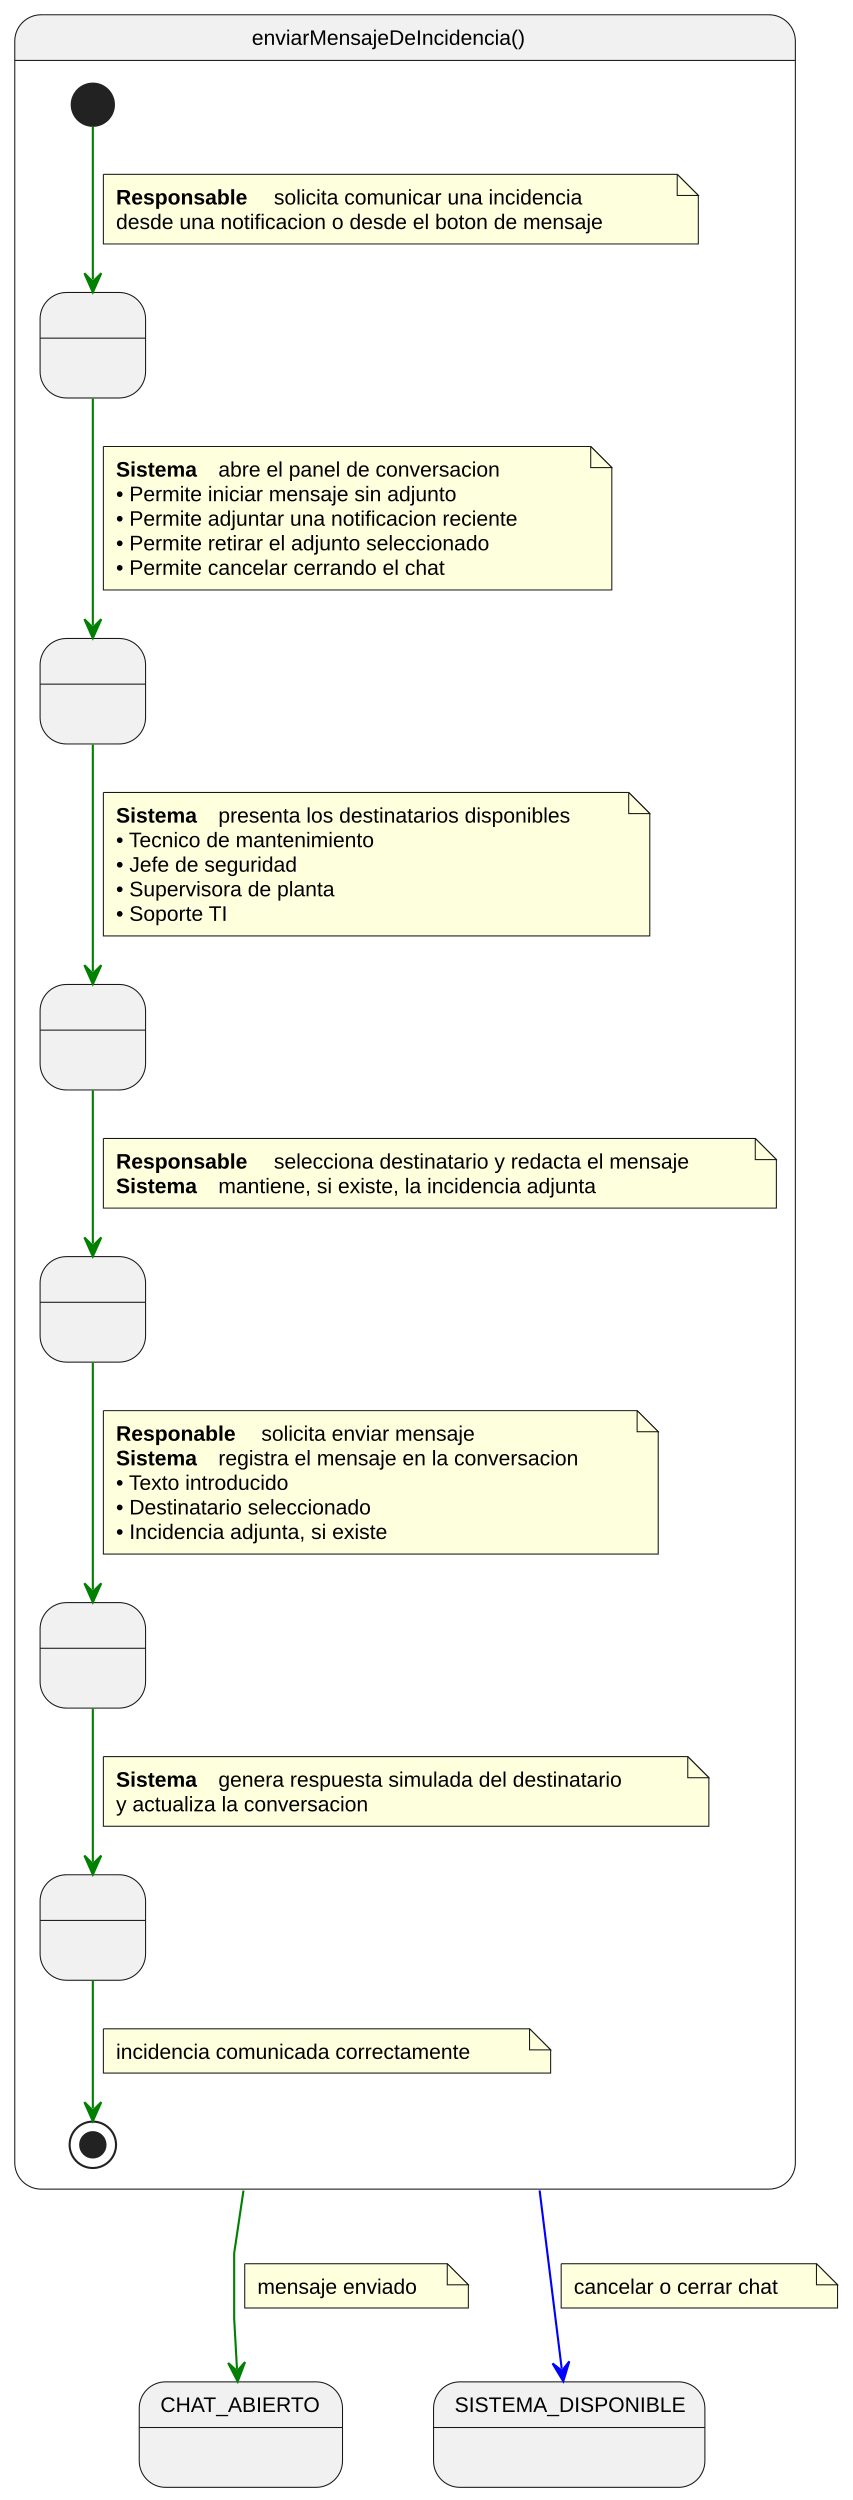
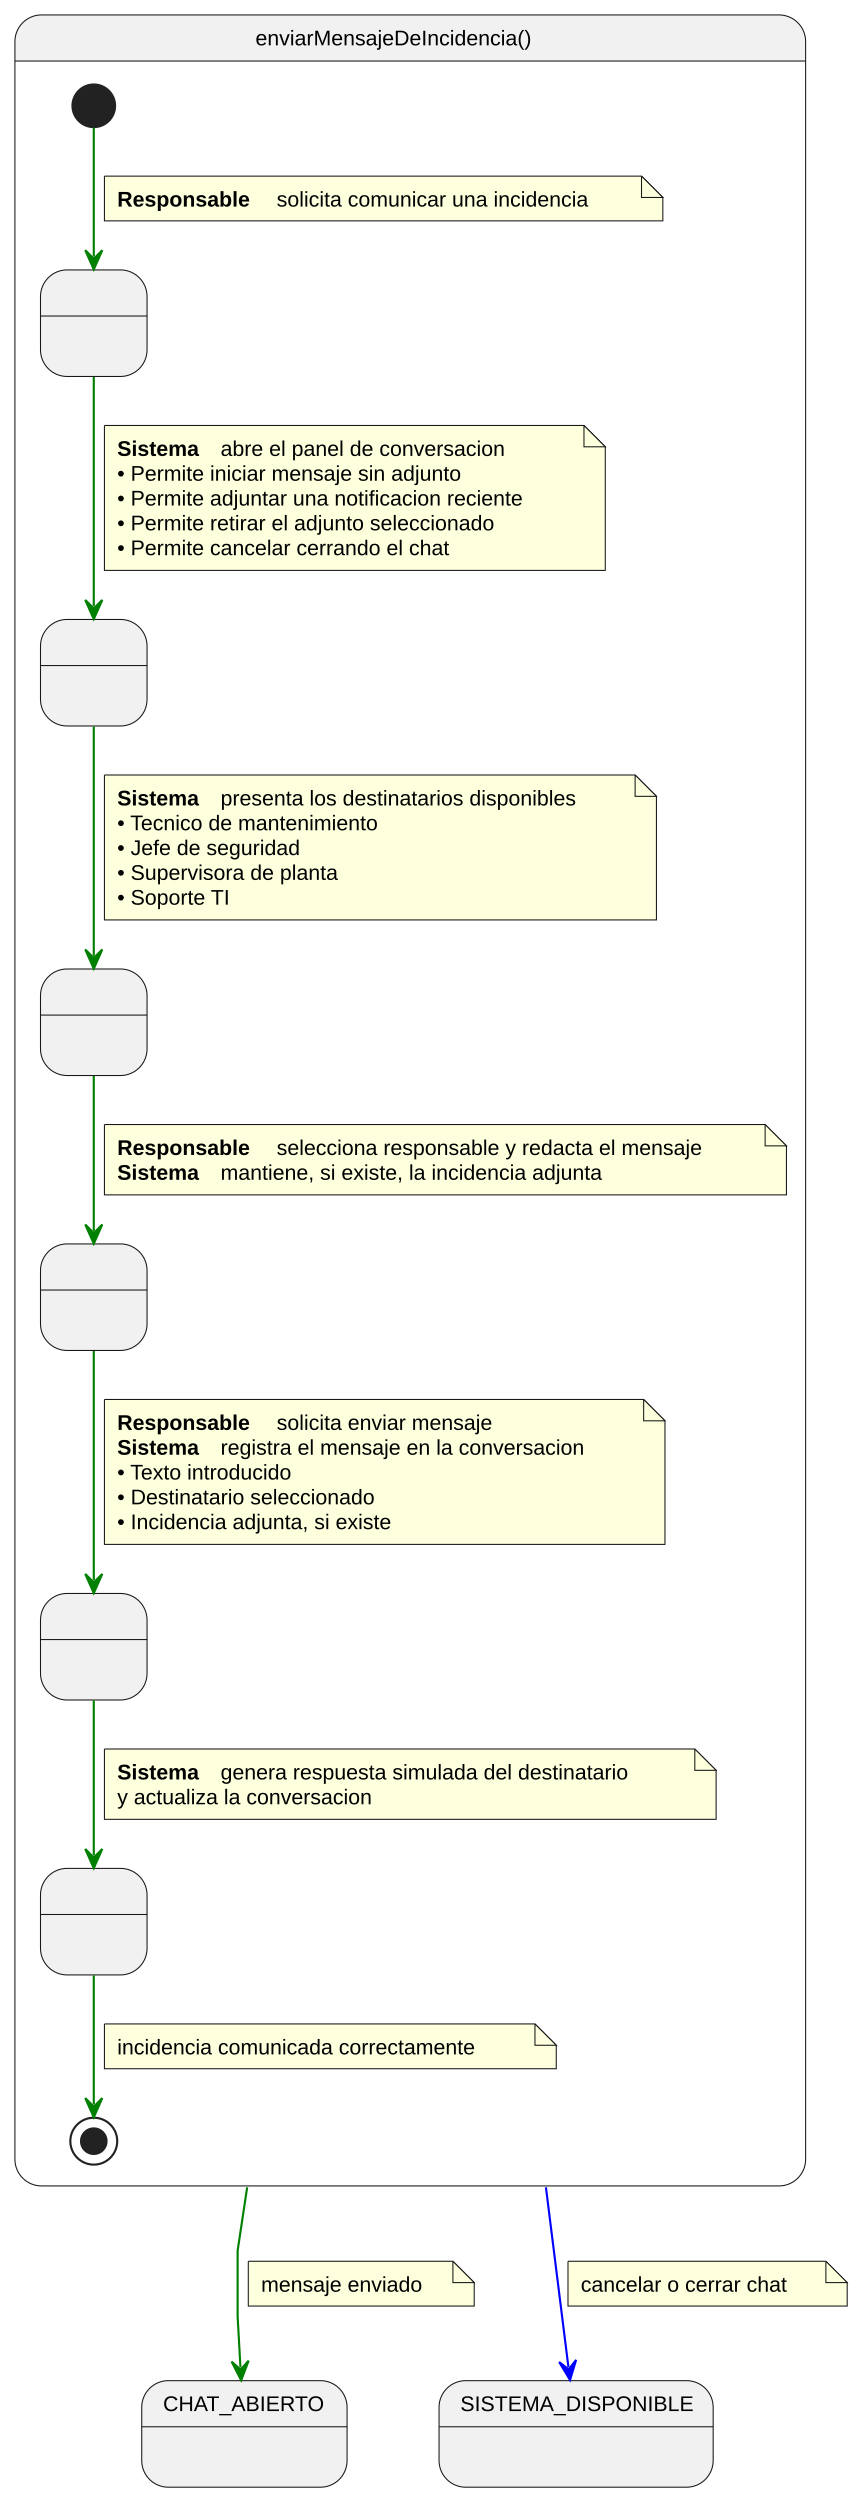
- <svg xmlns="http://www.w3.org/2000/svg" contentStyleType="text/css" data-diagram-type="STATE" height="1185px" preserveAspectRatio="none" style="width:404px;height:1185px;background:#FFFFFF;" version="1.1" viewBox="0 0 404 1185" width="404px" zoomAndPan="magnify">
+ <svg xmlns="http://www.w3.org/2000/svg" contentStyleType="text/css" data-diagram-type="STATE" height="1173px" preserveAspectRatio="none" style="width:404px;height:1173px;background:#FFFFFF;" version="1.1" viewBox="0 0 404 1173" width="404px" zoomAndPan="magnify">
  <defs />
  <g>
-     <path d="M19.5,7 L364.5,7 A12.5,12.5 0 0 1 377,19.5 L377,28.641 L7,28.641 L7,19.5 A12.5,12.5 0 0 1 19.5,7" fill="#F1F1F1" />
-     <rect fill="none" height="1030.641" rx="12.5" ry="12.5" style="stroke:#181818;stroke-width:0.5;" width="370" x="7" y="7" />
-     <line style="stroke:#181818;stroke-width:0.5;" x1="7" x2="377" y1="28.641" y2="28.641" />
-     <text fill="#000000" font-family="Arial" font-size="10" lengthAdjust="spacing" textLength="145.273" x="119.363" y="21.282">enviarMensajeDeIncidencia()</text>
+     <path d="M19.5,7 L365.5,7 A12.5,12.5 0 0 1 378,19.5 L378,28.641 L7,28.641 L7,19.5 A12.5,12.5 0 0 1 19.5,7" fill="#F1F1F1" />
+     <rect fill="none" height="1018.641" rx="12.5" ry="12.5" style="stroke:#181818;stroke-width:0.5;" width="371" x="7" y="7" />
+     <line style="stroke:#181818;stroke-width:0.5;" x1="7" x2="378" y1="28.641" y2="28.641" />
+     <text fill="#000000" font-family="Arial" font-size="10" lengthAdjust="spacing" textLength="145.273" x="119.863" y="21.282">enviarMensajeDeIncidencia()</text>
    <g id="enviarMensajeDeIncidencia.SeleccionandoIncidencia">
-       <rect fill="#F1F1F1" height="50" rx="12.5" ry="12.5" style="stroke:#181818;stroke-width:0.5;" width="50" x="19" y="138.641" />
-       <line style="stroke:#181818;stroke-width:0.5;" x1="19" x2="69" y1="160.281" y2="160.281" />
-       <text fill="#000000" font-family="Arial" font-size="10" lengthAdjust="spacing" textLength="3.179" x="42.411" y="152.923"> </text>
+       <rect fill="#F1F1F1" height="50" rx="12.5" ry="12.5" style="stroke:#181818;stroke-width:0.5;" width="50" x="19" y="126.641" />
+       <line style="stroke:#181818;stroke-width:0.5;" x1="19" x2="69" y1="148.281" y2="148.281" />
+       <text fill="#000000" font-family="Arial" font-size="10" lengthAdjust="spacing" textLength="3.179" x="42.411" y="140.923"> </text>
    </g>
    <g id="enviarMensajeDeIncidencia.AbriendoChat">
-       <rect fill="#F1F1F1" height="50" rx="12.5" ry="12.5" style="stroke:#181818;stroke-width:0.5;" width="50" x="19" y="302.641" />
-       <line style="stroke:#181818;stroke-width:0.5;" x1="19" x2="69" y1="324.281" y2="324.281" />
-       <text fill="#000000" font-family="Arial" font-size="10" lengthAdjust="spacing" textLength="3.179" x="42.411" y="316.923"> </text>
+       <rect fill="#F1F1F1" height="50" rx="12.5" ry="12.5" style="stroke:#181818;stroke-width:0.5;" width="50" x="19" y="290.641" />
+       <line style="stroke:#181818;stroke-width:0.5;" x1="19" x2="69" y1="312.281" y2="312.281" />
+       <text fill="#000000" font-family="Arial" font-size="10" lengthAdjust="spacing" textLength="3.179" x="42.411" y="304.923"> </text>
    </g>
    <g id="enviarMensajeDeIncidencia.SeleccionandoDestinatario">
-       <rect fill="#F1F1F1" height="50" rx="12.5" ry="12.5" style="stroke:#181818;stroke-width:0.5;" width="50" x="19" y="466.641" />
-       <line style="stroke:#181818;stroke-width:0.5;" x1="19" x2="69" y1="488.281" y2="488.281" />
-       <text fill="#000000" font-family="Arial" font-size="10" lengthAdjust="spacing" textLength="3.179" x="42.411" y="480.923"> </text>
+       <rect fill="#F1F1F1" height="50" rx="12.5" ry="12.5" style="stroke:#181818;stroke-width:0.5;" width="50" x="19" y="454.641" />
+       <line style="stroke:#181818;stroke-width:0.5;" x1="19" x2="69" y1="476.281" y2="476.281" />
+       <text fill="#000000" font-family="Arial" font-size="10" lengthAdjust="spacing" textLength="3.179" x="42.411" y="468.923"> </text>
    </g>
    <g id="enviarMensajeDeIncidencia.RedactandoMensaje">
-       <rect fill="#F1F1F1" height="50" rx="12.5" ry="12.5" style="stroke:#181818;stroke-width:0.5;" width="50" x="19" y="595.641" />
-       <line style="stroke:#181818;stroke-width:0.5;" x1="19" x2="69" y1="617.281" y2="617.281" />
-       <text fill="#000000" font-family="Arial" font-size="10" lengthAdjust="spacing" textLength="3.179" x="42.411" y="609.923"> </text>
+       <rect fill="#F1F1F1" height="50" rx="12.5" ry="12.5" style="stroke:#181818;stroke-width:0.5;" width="50" x="19" y="583.641" />
+       <line style="stroke:#181818;stroke-width:0.5;" x1="19" x2="69" y1="605.281" y2="605.281" />
+       <text fill="#000000" font-family="Arial" font-size="10" lengthAdjust="spacing" textLength="3.179" x="42.411" y="597.923"> </text>
    </g>
    <g id="enviarMensajeDeIncidencia.MensajeEnviado">
-       <rect fill="#F1F1F1" height="50" rx="12.5" ry="12.5" style="stroke:#181818;stroke-width:0.5;" width="50" x="19" y="759.641" />
-       <line style="stroke:#181818;stroke-width:0.5;" x1="19" x2="69" y1="781.281" y2="781.281" />
-       <text fill="#000000" font-family="Arial" font-size="10" lengthAdjust="spacing" textLength="3.179" x="42.411" y="773.923"> </text>
+       <rect fill="#F1F1F1" height="50" rx="12.5" ry="12.5" style="stroke:#181818;stroke-width:0.5;" width="50" x="19" y="747.641" />
+       <line style="stroke:#181818;stroke-width:0.5;" x1="19" x2="69" y1="769.281" y2="769.281" />
+       <text fill="#000000" font-family="Arial" font-size="10" lengthAdjust="spacing" textLength="3.179" x="42.411" y="761.923"> </text>
    </g>
    <g id="enviarMensajeDeIncidencia.RespuestaRecibida">
-       <rect fill="#F1F1F1" height="50" rx="12.5" ry="12.5" style="stroke:#181818;stroke-width:0.5;" width="50" x="19" y="888.641" />
-       <line style="stroke:#181818;stroke-width:0.5;" x1="19" x2="69" y1="910.281" y2="910.281" />
-       <text fill="#000000" font-family="Arial" font-size="10" lengthAdjust="spacing" textLength="3.179" x="42.411" y="902.923"> </text>
+       <rect fill="#F1F1F1" height="50" rx="12.5" ry="12.5" style="stroke:#181818;stroke-width:0.5;" width="50" x="19" y="876.641" />
+       <line style="stroke:#181818;stroke-width:0.5;" x1="19" x2="69" y1="898.281" y2="898.281" />
+       <text fill="#000000" font-family="Arial" font-size="10" lengthAdjust="spacing" textLength="3.179" x="42.411" y="890.923"> </text>
    </g>
    <ellipse cx="44" cy="49.641" fill="#222222" rx="10" ry="10" style="stroke:#222222;stroke-width:1;" />
-     <ellipse cx="44" cy="1016.641" fill="none" rx="11" ry="11" style="stroke:#222222;stroke-width:1;" />
-     <ellipse cx="44" cy="1016.641" fill="#222222" rx="6" ry="6" style="stroke:#222222;stroke-width:1;" />
+     <ellipse cx="44" cy="1004.641" fill="none" rx="11" ry="11" style="stroke:#222222;stroke-width:1;" />
+     <ellipse cx="44" cy="1004.641" fill="#222222" rx="6" ry="6" style="stroke:#222222;stroke-width:1;" />
    <g class="link" data-entity-1=".start.enviarMensajeDeIncidencia" data-entity-2="SeleccionandoIncidencia" data-source-line="13" data-uid="lnk3" id="link_.start.enviarMensajeDeIncidencia_SeleccionandoIncidencia">
-       <path d="M44,59.811 C44,76.841 44,107.871 44,132.531" fill="none" id="*start*enviarMensajeDeIncidencia-to-SeleccionandoIncidencia" style="stroke:#008000;stroke-width:1;" />
-       <polygon fill="#008000" points="44,138.531,48,129.531,44,133.531,40,129.531,44,138.531" style="stroke:#008000;stroke-width:1;" />
-       <path d="M49,82.641 L49,115.641 L331,115.641 L331,92.641 L321,82.641 L49,82.641" fill="#FEFFDD" style="stroke:#181818;stroke-width:0.5;" />
-       <path d="M321,82.641 L321,92.641 L331,92.641 L321,82.641" fill="#FEFFDD" style="stroke:#181818;stroke-width:0.5;" />
+       <path d="M44,59.871 C44,74.861 44,98.971 44,120.401" fill="none" id="*start*enviarMensajeDeIncidencia-to-SeleccionandoIncidencia" style="stroke:#008000;stroke-width:1;" />
+       <polygon fill="#008000" points="44,126.401,48,117.401,44,121.401,40,117.401,44,126.401" style="stroke:#008000;stroke-width:1;" />
+       <path d="M49,82.641 L49,103.641 L311,103.641 L311,92.641 L301,82.641 L49,82.641" fill="#FEFFDD" style="stroke:#181818;stroke-width:0.5;" />
+       <path d="M301,82.641 L301,92.641 L311,92.641 L301,82.641" fill="#FEFFDD" style="stroke:#181818;stroke-width:0.5;" />
      <text fill="#000000" font-family="Arial" font-size="10" font-weight="bold" lengthAdjust="spacing" textLength="71.65" x="55" y="96.923">Responsable</text>
      <text fill="#000000" font-family="Arial" font-size="10" lengthAdjust="spacing" textLength="166.733" x="129.829" y="96.923">solicita comunicar una incidencia</text>
-       <text fill="#000000" font-family="Arial" font-size="10" lengthAdjust="spacing" textLength="261.357" x="55" y="108.564">desde una notificacion o desde el boton de mensaje</text>
    </g>
-     <g class="link" data-entity-1="SeleccionandoIncidencia" data-entity-2="AbriendoChat" data-source-line="19" data-uid="lnk4" id="link_SeleccionandoIncidencia_AbriendoChat">
-       <path d="M44,188.891 C44,219.521 44,265.901 44,296.491" fill="none" id="SeleccionandoIncidencia-to-AbriendoChat" style="stroke:#008000;stroke-width:1;" />
-       <polygon fill="#008000" points="44,302.491,48,293.491,44,297.491,40,293.491,44,302.491" style="stroke:#008000;stroke-width:1;" />
-       <path d="M49,211.641 L49,279.641 L290,279.641 L290,221.641 L280,211.641 L49,211.641" fill="#FEFFDD" style="stroke:#181818;stroke-width:0.5;" />
-       <path d="M280,211.641 L280,221.641 L290,221.641 L280,211.641" fill="#FEFFDD" style="stroke:#181818;stroke-width:0.5;" />
-       <text fill="#000000" font-family="Arial" font-size="10" font-weight="bold" lengthAdjust="spacing" textLength="45.312" x="55" y="225.923">Sistema</text>
-       <text fill="#000000" font-family="Arial" font-size="10" lengthAdjust="spacing" textLength="150.835" x="103.491" y="225.923">abre el panel de conversacion</text>
-       <text fill="#000000" font-family="Arial" font-size="10" lengthAdjust="spacing" textLength="185.884" x="55" y="237.564">• Permite iniciar mensaje sin adjunto</text>
-       <text fill="#000000" font-family="Arial" font-size="10" lengthAdjust="spacing" textLength="220.488" x="55" y="249.204">• Permite adjuntar una notificacion reciente</text>
-       <text fill="#000000" font-family="Arial" font-size="10" lengthAdjust="spacing" textLength="204.009" x="55" y="260.845">• Permite retirar el adjunto seleccionado</text>
-       <text fill="#000000" font-family="Arial" font-size="10" lengthAdjust="spacing" textLength="178.931" x="55" y="272.485">• Permite cancelar cerrando el chat</text>
+     <g class="link" data-entity-1="SeleccionandoIncidencia" data-entity-2="AbriendoChat" data-source-line="18" data-uid="lnk4" id="link_SeleccionandoIncidencia_AbriendoChat">
+       <path d="M44,176.891 C44,207.521 44,253.901 44,284.491" fill="none" id="SeleccionandoIncidencia-to-AbriendoChat" style="stroke:#008000;stroke-width:1;" />
+       <polygon fill="#008000" points="44,290.491,48,281.491,44,285.491,40,281.491,44,290.491" style="stroke:#008000;stroke-width:1;" />
+       <path d="M49,199.641 L49,267.641 L284,267.641 L284,209.641 L274,199.641 L49,199.641" fill="#FEFFDD" style="stroke:#181818;stroke-width:0.5;" />
+       <path d="M274,199.641 L274,209.641 L284,209.641 L274,199.641" fill="#FEFFDD" style="stroke:#181818;stroke-width:0.5;" />
+       <text fill="#000000" font-family="Arial" font-size="10" font-weight="bold" lengthAdjust="spacing" textLength="45.312" x="55" y="213.923">Sistema</text>
+       <text fill="#000000" font-family="Arial" font-size="10" lengthAdjust="spacing" textLength="150.835" x="103.491" y="213.923">abre el panel de conversacion</text>
+       <text fill="#000000" font-family="Arial" font-size="10" lengthAdjust="spacing" textLength="179.985" x="55" y="225.564">• Permite iniciar mensaje sin adjunto</text>
+       <text fill="#000000" font-family="Arial" font-size="10" lengthAdjust="spacing" textLength="214.59" x="55" y="237.204">• Permite adjuntar una notificacion reciente</text>
+       <text fill="#000000" font-family="Arial" font-size="10" lengthAdjust="spacing" textLength="198.11" x="55" y="248.845">• Permite retirar el adjunto seleccionado</text>
+       <text fill="#000000" font-family="Arial" font-size="10" lengthAdjust="spacing" textLength="173.032" x="55" y="260.485">• Permite cancelar cerrando el chat</text>
    </g>
-     <g class="link" data-entity-1="AbriendoChat" data-entity-2="SeleccionandoDestinatario" data-source-line="28" data-uid="lnk5" id="link_AbriendoChat_SeleccionandoDestinatario">
-       <path d="M44,352.891 C44,383.521 44,429.901 44,460.491" fill="none" id="AbriendoChat-to-SeleccionandoDestinatario" style="stroke:#008000;stroke-width:1;" />
-       <polygon fill="#008000" points="44,466.491,48,457.491,44,461.491,40,457.491,44,466.491" style="stroke:#008000;stroke-width:1;" />
-       <path d="M49,375.641 L49,443.641 L308,443.641 L308,385.641 L298,375.641 L49,375.641" fill="#FEFFDD" style="stroke:#181818;stroke-width:0.5;" />
-       <path d="M298,375.641 L298,385.641 L308,385.641 L298,375.641" fill="#FEFFDD" style="stroke:#181818;stroke-width:0.5;" />
-       <text fill="#000000" font-family="Arial" font-size="10" font-weight="bold" lengthAdjust="spacing" textLength="45.312" x="55" y="389.923">Sistema</text>
-       <text fill="#000000" font-family="Arial" font-size="10" lengthAdjust="spacing" textLength="189.551" x="103.491" y="389.923">presenta los destinatarios disponibles</text>
-       <text fill="#000000" font-family="Arial" font-size="10" lengthAdjust="spacing" textLength="142.871" x="55" y="401.563">• Tecnico de mantenimiento</text>
-       <text fill="#000000" font-family="Arial" font-size="10" lengthAdjust="spacing" textLength="96.47" x="55" y="413.204">• Jefe de seguridad</text>
-       <text fill="#000000" font-family="Arial" font-size="10" lengthAdjust="spacing" textLength="119.136" x="55" y="424.845">• Supervisora de planta</text>
-       <text fill="#000000" font-family="Arial" font-size="10" lengthAdjust="spacing" textLength="60.43" x="55" y="436.485">• Soporte TI</text>
+     <g class="link" data-entity-1="AbriendoChat" data-entity-2="SeleccionandoDestinatario" data-source-line="27" data-uid="lnk5" id="link_AbriendoChat_SeleccionandoDestinatario">
+       <path d="M44,340.891 C44,371.521 44,417.901 44,448.491" fill="none" id="AbriendoChat-to-SeleccionandoDestinatario" style="stroke:#008000;stroke-width:1;" />
+       <polygon fill="#008000" points="44,454.491,48,445.491,44,449.491,40,445.491,44,454.491" style="stroke:#008000;stroke-width:1;" />
+       <path d="M49,363.641 L49,431.641 L308,431.641 L308,373.641 L298,363.641 L49,363.641" fill="#FEFFDD" style="stroke:#181818;stroke-width:0.5;" />
+       <path d="M298,363.641 L298,373.641 L308,373.641 L298,363.641" fill="#FEFFDD" style="stroke:#181818;stroke-width:0.5;" />
+       <text fill="#000000" font-family="Arial" font-size="10" font-weight="bold" lengthAdjust="spacing" textLength="45.312" x="55" y="377.923">Sistema</text>
+       <text fill="#000000" font-family="Arial" font-size="10" lengthAdjust="spacing" textLength="189.551" x="103.491" y="377.923">presenta los destinatarios disponibles</text>
+       <text fill="#000000" font-family="Arial" font-size="10" lengthAdjust="spacing" textLength="136.973" x="55" y="389.563">• Tecnico de mantenimiento</text>
+       <text fill="#000000" font-family="Arial" font-size="10" lengthAdjust="spacing" textLength="90.571" x="55" y="401.204">• Jefe de seguridad</text>
+       <text fill="#000000" font-family="Arial" font-size="10" lengthAdjust="spacing" textLength="113.237" x="55" y="412.845">• Supervisora de planta</text>
+       <text fill="#000000" font-family="Arial" font-size="10" lengthAdjust="spacing" textLength="54.531" x="55" y="424.485">• Soporte TI</text>
    </g>
-     <g class="link" data-entity-1="SeleccionandoDestinatario" data-entity-2="RedactandoMensaje" data-source-line="37" data-uid="lnk6" id="link_SeleccionandoDestinatario_RedactandoMensaje">
-       <path d="M44,516.831 C44,539.421 44,566.971 44,589.541" fill="none" id="SeleccionandoDestinatario-to-RedactandoMensaje" style="stroke:#008000;stroke-width:1;" />
-       <polygon fill="#008000" points="44,595.541,48,586.541,44,590.541,40,586.541,44,595.541" style="stroke:#008000;stroke-width:1;" />
-       <path d="M49,539.641 L49,572.641 L368,572.641 L368,549.641 L358,539.641 L49,539.641" fill="#FEFFDD" style="stroke:#181818;stroke-width:0.5;" />
-       <path d="M358,539.641 L358,549.641 L368,549.641 L358,539.641" fill="#FEFFDD" style="stroke:#181818;stroke-width:0.5;" />
-       <text fill="#000000" font-family="Arial" font-size="10" font-weight="bold" lengthAdjust="spacing" textLength="71.65" x="55" y="553.923">Responsable</text>
-       <text fill="#000000" font-family="Arial" font-size="10" lengthAdjust="spacing" textLength="224.111" x="129.829" y="553.923">selecciona destinatario y redacta el mensaje</text>
-       <text fill="#000000" font-family="Arial" font-size="10" font-weight="bold" lengthAdjust="spacing" textLength="45.312" x="55" y="565.563">Sistema</text>
-       <text fill="#000000" font-family="Arial" font-size="10" lengthAdjust="spacing" textLength="205.44" x="103.491" y="565.563">mantiene, si existe, la incidencia adjunta</text>
+     <g class="link" data-entity-1="SeleccionandoDestinatario" data-entity-2="RedactandoMensaje" data-source-line="36" data-uid="lnk6" id="link_SeleccionandoDestinatario_RedactandoMensaje">
+       <path d="M44,504.831 C44,527.421 44,554.971 44,577.541" fill="none" id="SeleccionandoDestinatario-to-RedactandoMensaje" style="stroke:#008000;stroke-width:1;" />
+       <polygon fill="#008000" points="44,583.541,48,574.541,44,578.541,40,574.541,44,583.541" style="stroke:#008000;stroke-width:1;" />
+       <path d="M49,527.641 L49,560.641 L369,560.641 L369,537.641 L359,527.641 L49,527.641" fill="#FEFFDD" style="stroke:#181818;stroke-width:0.5;" />
+       <path d="M359,527.641 L359,537.641 L369,537.641 L359,527.641" fill="#FEFFDD" style="stroke:#181818;stroke-width:0.5;" />
+       <text fill="#000000" font-family="Arial" font-size="10" font-weight="bold" lengthAdjust="spacing" textLength="71.65" x="55" y="541.923">Responsable</text>
+       <text fill="#000000" font-family="Arial" font-size="10" lengthAdjust="spacing" textLength="225.073" x="129.829" y="541.923">selecciona responsable y redacta el mensaje</text>
+       <text fill="#000000" font-family="Arial" font-size="10" font-weight="bold" lengthAdjust="spacing" textLength="45.312" x="55" y="553.563">Sistema</text>
+       <text fill="#000000" font-family="Arial" font-size="10" lengthAdjust="spacing" textLength="205.44" x="103.491" y="553.563">mantiene, si existe, la incidencia adjunta</text>
    </g>
-     <g class="link" data-entity-1="RedactandoMensaje" data-entity-2="MensajeEnviado" data-source-line="43" data-uid="lnk7" id="link_RedactandoMensaje_MensajeEnviado">
-       <path d="M44,645.891 C44,676.521 44,722.901 44,753.491" fill="none" id="RedactandoMensaje-to-MensajeEnviado" style="stroke:#008000;stroke-width:1;" />
-       <polygon fill="#008000" points="44,759.491,48,750.491,44,754.491,40,750.491,44,759.491" style="stroke:#008000;stroke-width:1;" />
-       <path d="M49,668.641 L49,736.641 L312,736.641 L312,678.641 L302,668.641 L49,668.641" fill="#FEFFDD" style="stroke:#181818;stroke-width:0.5;" />
-       <path d="M302,668.641 L302,678.641 L312,678.641 L302,668.641" fill="#FEFFDD" style="stroke:#181818;stroke-width:0.5;" />
-       <text fill="#000000" font-family="Arial" font-size="10" font-weight="bold" lengthAdjust="spacing" textLength="65.698" x="55" y="682.923">Responable</text>
-       <text fill="#000000" font-family="Arial" font-size="10" lengthAdjust="spacing" textLength="115.493" x="123.877" y="682.923">solicita enviar mensaje</text>
-       <text fill="#000000" font-family="Arial" font-size="10" font-weight="bold" lengthAdjust="spacing" textLength="45.312" x="55" y="694.563">Sistema</text>
-       <text fill="#000000" font-family="Arial" font-size="10" lengthAdjust="spacing" textLength="193.686" x="103.491" y="694.563">registra el mensaje en la conversacion</text>
-       <text fill="#000000" font-family="Arial" font-size="10" lengthAdjust="spacing" textLength="97.168" x="55" y="706.204">• Texto introducido</text>
-       <text fill="#000000" font-family="Arial" font-size="10" lengthAdjust="spacing" textLength="138.657" x="55" y="717.845">• Destinatario seleccionado</text>
-       <text fill="#000000" font-family="Arial" font-size="10" lengthAdjust="spacing" textLength="148.696" x="55" y="729.485">• Incidencia adjunta, si existe</text>
+     <g class="link" data-entity-1="RedactandoMensaje" data-entity-2="MensajeEnviado" data-source-line="42" data-uid="lnk7" id="link_RedactandoMensaje_MensajeEnviado">
+       <path d="M44,633.891 C44,664.521 44,710.901 44,741.491" fill="none" id="RedactandoMensaje-to-MensajeEnviado" style="stroke:#008000;stroke-width:1;" />
+       <polygon fill="#008000" points="44,747.491,48,738.491,44,742.491,40,738.491,44,747.491" style="stroke:#008000;stroke-width:1;" />
+       <path d="M49,656.641 L49,724.641 L312,724.641 L312,666.641 L302,656.641 L49,656.641" fill="#FEFFDD" style="stroke:#181818;stroke-width:0.5;" />
+       <path d="M302,656.641 L302,666.641 L312,666.641 L302,656.641" fill="#FEFFDD" style="stroke:#181818;stroke-width:0.5;" />
+       <text fill="#000000" font-family="Arial" font-size="10" font-weight="bold" lengthAdjust="spacing" textLength="71.65" x="55" y="670.923">Responsable</text>
+       <text fill="#000000" font-family="Arial" font-size="10" lengthAdjust="spacing" textLength="115.493" x="129.829" y="670.923">solicita enviar mensaje</text>
+       <text fill="#000000" font-family="Arial" font-size="10" font-weight="bold" lengthAdjust="spacing" textLength="45.312" x="55" y="682.563">Sistema</text>
+       <text fill="#000000" font-family="Arial" font-size="10" lengthAdjust="spacing" textLength="193.686" x="103.491" y="682.563">registra el mensaje en la conversacion</text>
+       <text fill="#000000" font-family="Arial" font-size="10" lengthAdjust="spacing" textLength="91.269" x="55" y="694.204">• Texto introducido</text>
+       <text fill="#000000" font-family="Arial" font-size="10" lengthAdjust="spacing" textLength="132.759" x="55" y="705.845">• Destinatario seleccionado</text>
+       <text fill="#000000" font-family="Arial" font-size="10" lengthAdjust="spacing" textLength="142.798" x="55" y="717.485">• Incidencia adjunta, si existe</text>
    </g>
-     <g class="link" data-entity-1="MensajeEnviado" data-entity-2="RespuestaRecibida" data-source-line="52" data-uid="lnk8" id="link_MensajeEnviado_RespuestaRecibida">
-       <path d="M44,809.831 C44,832.421 44,859.971 44,882.541" fill="none" id="MensajeEnviado-to-RespuestaRecibida" style="stroke:#008000;stroke-width:1;" />
-       <polygon fill="#008000" points="44,888.541,48,879.541,44,883.541,40,879.541,44,888.541" style="stroke:#008000;stroke-width:1;" />
-       <path d="M49,832.641 L49,865.641 L336,865.641 L336,842.641 L326,832.641 L49,832.641" fill="#FEFFDD" style="stroke:#181818;stroke-width:0.5;" />
-       <path d="M326,832.641 L326,842.641 L336,842.641 L326,832.641" fill="#FEFFDD" style="stroke:#181818;stroke-width:0.5;" />
-       <text fill="#000000" font-family="Arial" font-size="10" font-weight="bold" lengthAdjust="spacing" textLength="45.312" x="55" y="846.923">Sistema</text>
-       <text fill="#000000" font-family="Arial" font-size="10" lengthAdjust="spacing" textLength="218.174" x="103.491" y="846.923">genera respuesta simulada del destinatario</text>
-       <text fill="#000000" font-family="Arial" font-size="10" lengthAdjust="spacing" textLength="135.513" x="55" y="858.563">y actualiza la conversacion</text>
+     <g class="link" data-entity-1="MensajeEnviado" data-entity-2="RespuestaRecibida" data-source-line="51" data-uid="lnk8" id="link_MensajeEnviado_RespuestaRecibida">
+       <path d="M44,797.831 C44,820.421 44,847.971 44,870.541" fill="none" id="MensajeEnviado-to-RespuestaRecibida" style="stroke:#008000;stroke-width:1;" />
+       <polygon fill="#008000" points="44,876.541,48,867.541,44,871.541,40,867.541,44,876.541" style="stroke:#008000;stroke-width:1;" />
+       <path d="M49,820.641 L49,853.641 L336,853.641 L336,830.641 L326,820.641 L49,820.641" fill="#FEFFDD" style="stroke:#181818;stroke-width:0.5;" />
+       <path d="M326,820.641 L326,830.641 L336,830.641 L326,820.641" fill="#FEFFDD" style="stroke:#181818;stroke-width:0.5;" />
+       <text fill="#000000" font-family="Arial" font-size="10" font-weight="bold" lengthAdjust="spacing" textLength="45.312" x="55" y="834.923">Sistema</text>
+       <text fill="#000000" font-family="Arial" font-size="10" lengthAdjust="spacing" textLength="218.174" x="103.491" y="834.923">genera respuesta simulada del destinatario</text>
+       <text fill="#000000" font-family="Arial" font-size="10" lengthAdjust="spacing" textLength="135.513" x="55" y="846.563">y actualiza la conversacion</text>
    </g>
-     <g class="link" data-entity-1="RespuestaRecibida" data-entity-2=".end.enviarMensajeDeIncidencia" data-source-line="58" data-uid="lnk10" id="link_RespuestaRecibida_.end.enviarMensajeDeIncidencia">
-       <path d="M44,938.831 C44,960.071 44,983.931 44,999.421" fill="none" id="RespuestaRecibida-to-*end*enviarMensajeDeIncidencia" style="stroke:#008000;stroke-width:1;" />
-       <polygon fill="#008000" points="44,1005.421,48,996.421,44,1000.421,40,996.421,44,1005.421" style="stroke:#008000;stroke-width:1;" />
-       <path d="M49,961.641 L49,982.641 L261,982.641 L261,971.641 L251,961.641 L49,961.641" fill="#FEFFDD" style="stroke:#181818;stroke-width:0.5;" />
-       <path d="M251,961.641 L251,971.641 L261,971.641 L251,961.641" fill="#FEFFDD" style="stroke:#181818;stroke-width:0.5;" />
-       <text fill="#000000" font-family="Arial" font-size="10" lengthAdjust="spacing" textLength="191.748" x="55" y="975.923">incidencia comunicada correctamente</text>
+     <g class="link" data-entity-1="RespuestaRecibida" data-entity-2=".end.enviarMensajeDeIncidencia" data-source-line="57" data-uid="lnk10" id="link_RespuestaRecibida_.end.enviarMensajeDeIncidencia">
+       <path d="M44,926.831 C44,948.071 44,971.931 44,987.421" fill="none" id="RespuestaRecibida-to-*end*enviarMensajeDeIncidencia" style="stroke:#008000;stroke-width:1;" />
+       <polygon fill="#008000" points="44,993.421,48,984.421,44,988.421,40,984.421,44,993.421" style="stroke:#008000;stroke-width:1;" />
+       <path d="M49,949.641 L49,970.641 L261,970.641 L261,959.641 L251,949.641 L49,949.641" fill="#FEFFDD" style="stroke:#181818;stroke-width:0.5;" />
+       <path d="M251,949.641 L251,959.641 L261,959.641 L251,949.641" fill="#FEFFDD" style="stroke:#181818;stroke-width:0.5;" />
+       <text fill="#000000" font-family="Arial" font-size="10" lengthAdjust="spacing" textLength="191.748" x="55" y="963.923">incidencia comunicada correctamente</text>
    </g>
    <g id="CHAT_ABIERTO">
-       <rect fill="#F1F1F1" height="50" rx="12.5" ry="12.5" style="stroke:#181818;stroke-width:0.5;" width="96.348" x="66" y="1129" />
-       <line style="stroke:#181818;stroke-width:0.5;" x1="66" x2="162.348" y1="1150.641" y2="1150.641" />
-       <text fill="#000000" font-family="Arial" font-size="10" lengthAdjust="spacing" textLength="76.348" x="76" y="1143.282">CHAT_ABIERTO</text>
+       <rect fill="#F1F1F1" height="50" rx="12.5" ry="12.5" style="stroke:#181818;stroke-width:0.5;" width="96.348" x="66.5" y="1117" />
+       <line style="stroke:#181818;stroke-width:0.5;" x1="66.5" x2="162.848" y1="1138.641" y2="1138.641" />
+       <text fill="#000000" font-family="Arial" font-size="10" lengthAdjust="spacing" textLength="76.348" x="76.5" y="1131.282">CHAT_ABIERTO</text>
    </g>
    <g id="SISTEMA_DISPONIBLE">
-       <rect fill="#F1F1F1" height="50" rx="12.5" ry="12.5" style="stroke:#181818;stroke-width:0.5;" width="128.618" x="205.5" y="1129" />
-       <line style="stroke:#181818;stroke-width:0.5;" x1="205.5" x2="334.118" y1="1150.641" y2="1150.641" />
-       <text fill="#000000" font-family="Arial" font-size="10" lengthAdjust="spacing" textLength="108.618" x="215.5" y="1143.282">SISTEMA_DISPONIBLE</text>
+       <rect fill="#F1F1F1" height="50" rx="12.5" ry="12.5" style="stroke:#181818;stroke-width:0.5;" width="128.618" x="206" y="1117" />
+       <line style="stroke:#181818;stroke-width:0.5;" x1="206" x2="334.618" y1="1138.641" y2="1138.641" />
+       <text fill="#000000" font-family="Arial" font-size="10" lengthAdjust="spacing" textLength="108.618" x="216" y="1131.282">SISTEMA_DISPONIBLE</text>
    </g>
-     <g class="link" data-entity-1="enviarMensajeDeIncidencia" data-entity-2="CHAT_ABIERTO" data-source-line="64" data-uid="lnk12" id="link_enviarMensajeDeIncidencia_CHAT_ABIERTO">
-       <path d="M115.41,1038.34 C112.62,1057.08 111,1068 111,1068 C111,1068 111,1099 111,1099 C111,1099 111.526,1108.479 112.326,1122.849" fill="none" id="enviarMensajeDeIncidencia-to-CHAT_ABIERTO" style="stroke:#008000;stroke-width:1;" />
-       <polygon fill="#008000" points="112.66,1128.84,116.153,1119.632,112.382,1123.848,108.166,1120.076,112.66,1128.84" style="stroke:#008000;stroke-width:1;" />
-       <path d="M116,1073 L116,1094 L222,1094 L222,1083 L212,1073 L116,1073" fill="#FEFFDD" style="stroke:#181818;stroke-width:0.5;" />
-       <path d="M212,1073 L212,1083 L222,1083 L212,1073" fill="#FEFFDD" style="stroke:#181818;stroke-width:0.5;" />
-       <text fill="#000000" font-family="Arial" font-size="10" lengthAdjust="spacing" textLength="85.459" x="122" y="1087.282">mensaje enviado</text>
+     <g class="link" data-entity-1="enviarMensajeDeIncidencia" data-entity-2="CHAT_ABIERTO" data-source-line="63" data-uid="lnk12" id="link_enviarMensajeDeIncidencia_CHAT_ABIERTO">
+       <path d="M115.97,1026.28 C113.15,1045.05 111.5,1056 111.5,1056 C111.5,1056 111.5,1087 111.5,1087 C111.5,1087 112.026,1096.479 112.826,1110.849" fill="none" id="enviarMensajeDeIncidencia-to-CHAT_ABIERTO" style="stroke:#008000;stroke-width:1;" />
+       <polygon fill="#008000" points="113.16,1116.84,116.653,1107.632,112.882,1111.848,108.666,1108.076,113.16,1116.84" style="stroke:#008000;stroke-width:1;" />
+       <path d="M116.5,1061 L116.5,1082 L222.5,1082 L222.5,1071 L212.5,1061 L116.5,1061" fill="#FEFFDD" style="stroke:#181818;stroke-width:0.5;" />
+       <path d="M212.5,1061 L212.5,1071 L222.5,1071 L212.5,1061" fill="#FEFFDD" style="stroke:#181818;stroke-width:0.5;" />
+       <text fill="#000000" font-family="Arial" font-size="10" lengthAdjust="spacing" textLength="85.459" x="122.5" y="1075.282">mensaje enviado</text>
    </g>
-     <g class="link" data-entity-1="enviarMensajeDeIncidencia" data-entity-2="SISTEMA_DISPONIBLE" data-source-line="69" data-uid="lnk14" id="link_enviarMensajeDeIncidencia_SISTEMA_DISPONIBLE">
-       <path d="M255.78,1038.27 C260.56,1076.79 263.742,1102.526 266.252,1122.766" fill="none" id="enviarMensajeDeIncidencia-to-SISTEMA_DISPONIBLE" style="stroke:#0000FF;stroke-width:1;" />
-       <polygon fill="#0000FF" points="266.99,1128.72,269.852,1119.296,266.375,1123.758,261.913,1120.281,266.99,1128.72" style="stroke:#0000FF;stroke-width:1;" />
-       <path d="M266,1073 L266,1094 L397,1094 L397,1083 L387,1073 L266,1073" fill="#FEFFDD" style="stroke:#181818;stroke-width:0.5;" />
-       <path d="M387,1073 L387,1083 L397,1083 L387,1073" fill="#FEFFDD" style="stroke:#181818;stroke-width:0.5;" />
-       <text fill="#000000" font-family="Arial" font-size="10" lengthAdjust="spacing" textLength="110.283" x="272" y="1087.282">cancelar o cerrar chat</text>
+     <g class="link" data-entity-1="enviarMensajeDeIncidencia" data-entity-2="SISTEMA_DISPONIBLE" data-source-line="68" data-uid="lnk14" id="link_enviarMensajeDeIncidencia_SISTEMA_DISPONIBLE">
+       <path d="M256.15,1026.28 C260.96,1064.76 264.186,1090.496 266.716,1110.746" fill="none" id="enviarMensajeDeIncidencia-to-SISTEMA_DISPONIBLE" style="stroke:#0000FF;stroke-width:1;" />
+       <polygon fill="#0000FF" points="267.46,1116.7,270.313,1107.274,266.84,1111.739,262.375,1108.265,267.46,1116.7" style="stroke:#0000FF;stroke-width:1;" />
+       <path d="M266.5,1061 L266.5,1082 L397.5,1082 L397.5,1071 L387.5,1061 L266.5,1061" fill="#FEFFDD" style="stroke:#181818;stroke-width:0.5;" />
+       <path d="M387.5,1061 L387.5,1071 L397.5,1071 L387.5,1061" fill="#FEFFDD" style="stroke:#181818;stroke-width:0.5;" />
+       <text fill="#000000" font-family="Arial" font-size="10" lengthAdjust="spacing" textLength="110.283" x="272.5" y="1075.282">cancelar o cerrar chat</text>
    </g>
  </g>
</svg>
